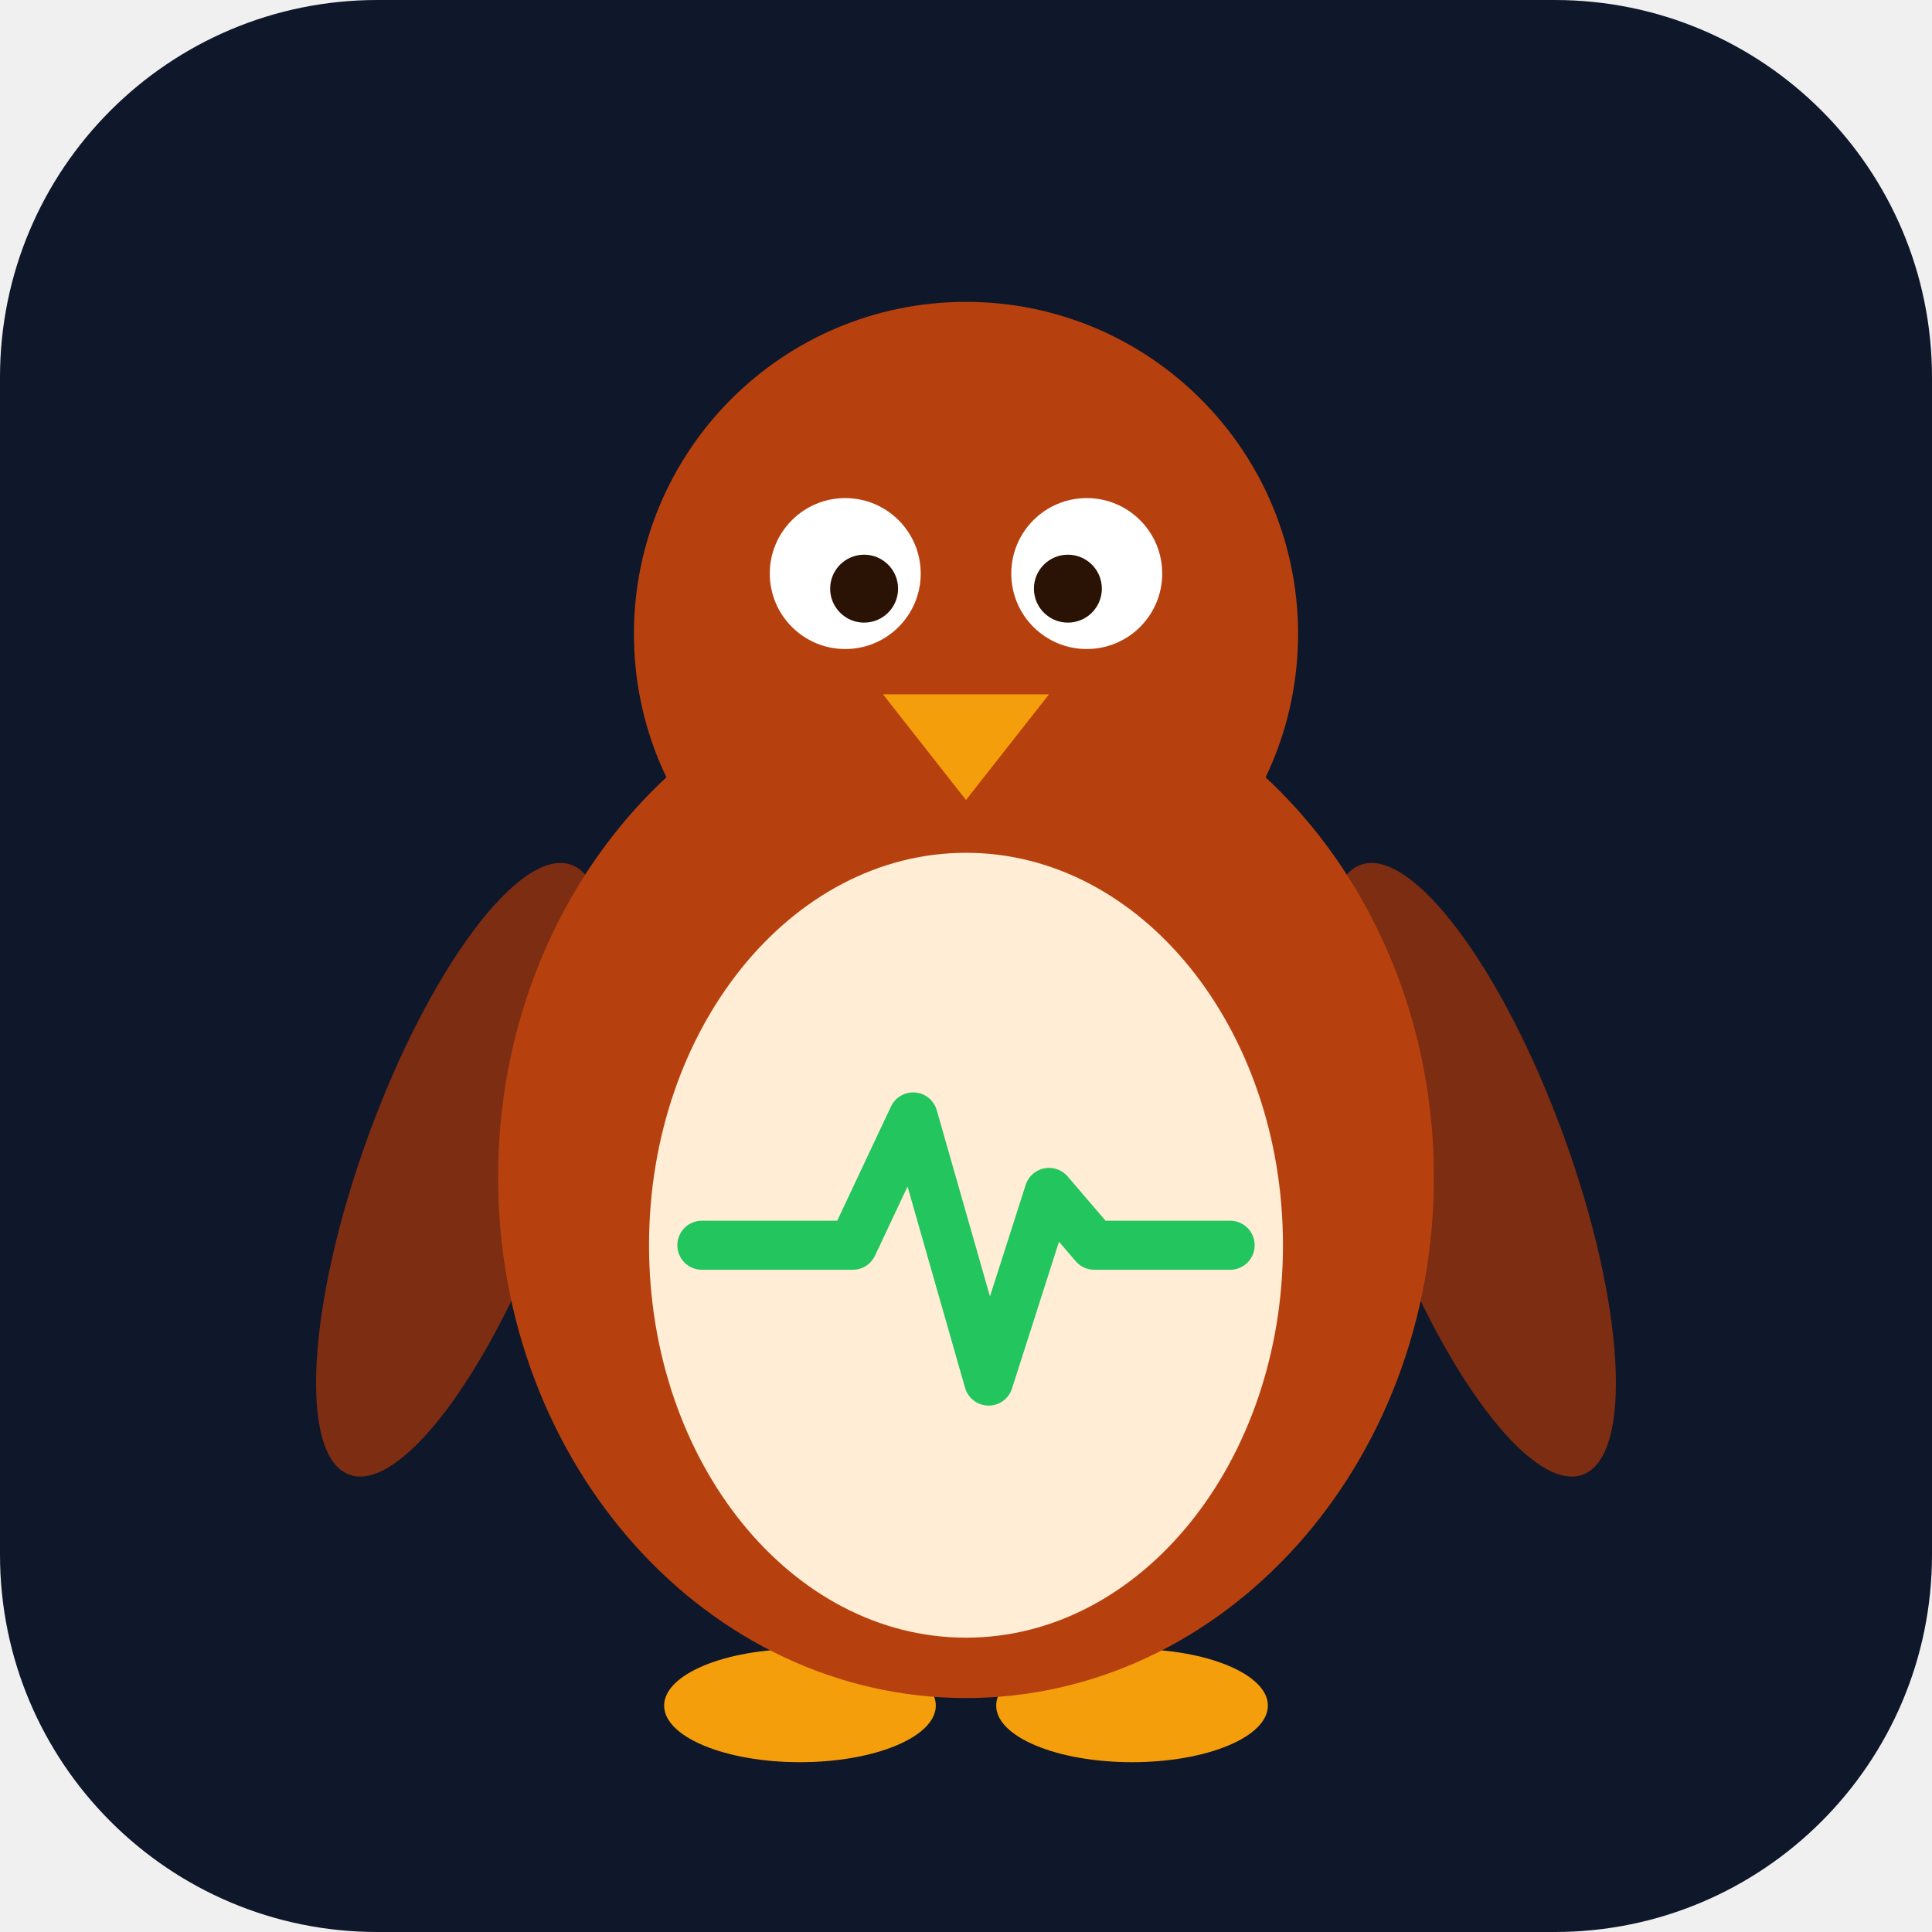
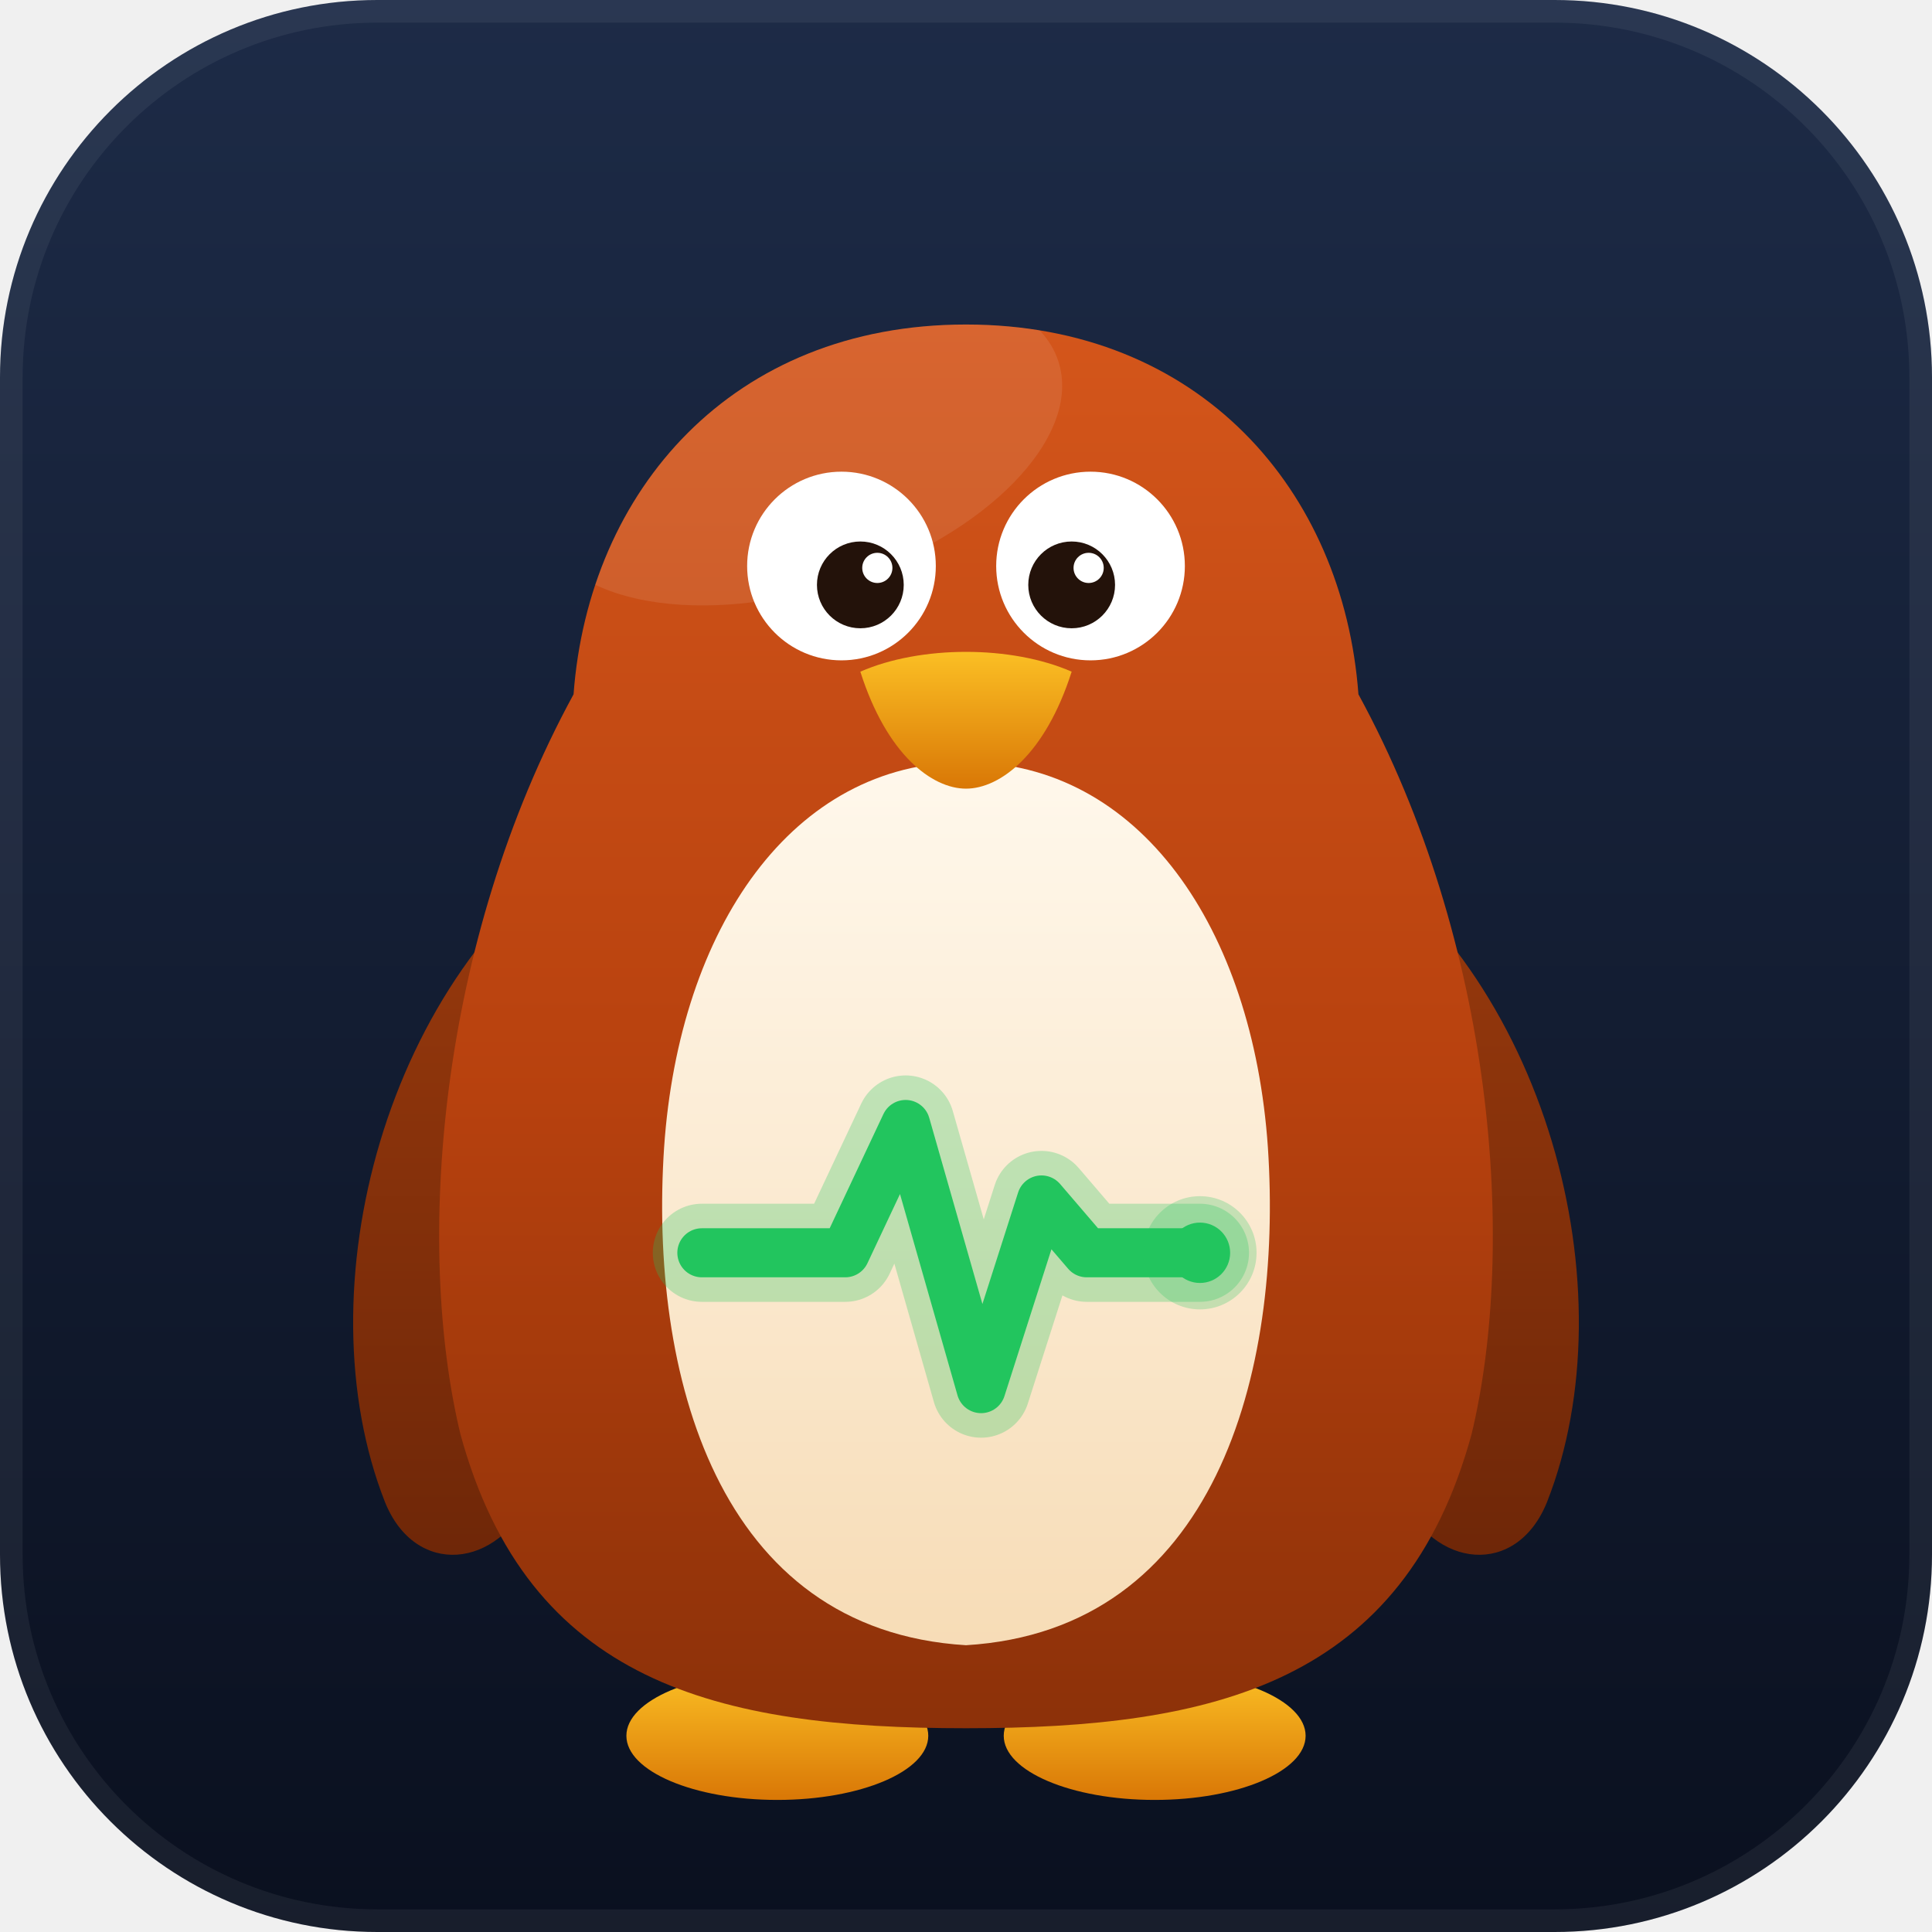
<svg xmlns="http://www.w3.org/2000/svg" viewBox="0 0 512 512">
-   <rect width="512" height="512" rx="100" fill="#0f172a" />
-   <ellipse cx="122" cy="310" rx="26" ry="86" fill="#7c2d12" transform="rotate(20 122 310)" />
-   <ellipse cx="390" cy="310" rx="26" ry="86" fill="#7c2d12" transform="rotate(-20 390 310)" />
-   <ellipse cx="212" cy="452" rx="36" ry="15" fill="#f59e0b" />
-   <ellipse cx="300" cy="452" rx="36" ry="15" fill="#f59e0b" />
-   <circle cx="256" cy="168" r="88" fill="#b7410e" />
-   <ellipse cx="256" cy="312" rx="124" ry="138" fill="#b7410e" />
-   <ellipse cx="256" cy="330" rx="84" ry="104" fill="#ffedd5" />
-   <circle cx="224" cy="152" r="20" fill="#ffffff" />
-   <circle cx="288" cy="152" r="20" fill="#ffffff" />
-   <circle cx="229" cy="156" r="9" fill="#2a1205" />
-   <circle cx="283" cy="156" r="9" fill="#2a1205" />
-   <polygon points="234,184 278,184 256,212" fill="#f59e0b" />
-   <polyline points="186,330 226,330 242,296 262,366 278,316 290,330 326,330" fill="none" stroke="#22c55e" stroke-width="13" stroke-linecap="round" stroke-linejoin="round" />
+   <defs>
+     <linearGradient id="bg" x1="0" y1="0" x2="0" y2="1">
+       <stop offset="0" stop-color="#1d2b47" />
+       <stop offset="1" stop-color="#0a101f" />
+     </linearGradient>
+     <linearGradient id="body" x1="0" y1="0" x2="0" y2="1">
+       <stop offset="0" stop-color="#d4561b" />
+       <stop offset="0.55" stop-color="#b7410e" />
+       <stop offset="1" stop-color="#8c3109" />
+     </linearGradient>
+     <linearGradient id="flip" x1="0" y1="0" x2="0" y2="1">
+       <stop offset="0" stop-color="#9a3a0d" />
+       <stop offset="1" stop-color="#6f2708" />
+     </linearGradient>
+     <linearGradient id="belly" x1="0" y1="0" x2="0" y2="1">
+       <stop offset="0" stop-color="#fff8ec" />
+       <stop offset="1" stop-color="#f7dcb6" />
+     </linearGradient>
+     <linearGradient id="beak" x1="0" y1="0" x2="0" y2="1">
+       <stop offset="0" stop-color="#fbbf24" />
+       <stop offset="1" stop-color="#d97706" />
+     </linearGradient>
+     <clipPath id="bodyClip">
+       <path d="M256 86                C 318 86 356 130 360 184                C 396 250 402 330 390 380                C 372 446 322 458 256 458                C 190 458 140 446 122 380                C 110 330 116 250 152 184                C 156 130 194 86 256 86 Z" />
+     </clipPath>
+   </defs>
+   <rect width="512" height="512" rx="100" fill="url(#bg)" />
+   <rect x="3" y="3" width="506" height="506" rx="97" fill="none" stroke="#ffffff" stroke-opacity="0.06" stroke-width="6" />
+   <path id="flipL" d="M158 222 C 102 258 80 342 102 398 C 110 418 132 416 141 396                       C 160 352 166 296 172 250 Z" fill="url(#flip)" />
+   <use href="#flipL" transform="matrix(-1 0 0 1 512 0)" />
+   <ellipse cx="206" cy="460" rx="40" ry="17" fill="url(#beak)" />
+   <ellipse cx="306" cy="460" rx="40" ry="17" fill="url(#beak)" />
+   <path d="M256 86            C 318 86 356 130 360 184            C 396 250 402 330 390 380            C 372 446 322 458 256 458            C 190 458 140 446 122 380            C 110 330 116 250 152 184            C 156 130 194 86 256 86 Z" fill="url(#body)" />
+   <path d="M256 202            C 302 202 332 246 336 304            C 340 364 322 432 256 436            C 190 432 172 364 176 304            C 180 246 210 202 256 202 Z" fill="url(#belly)" />
+   <g clip-path="url(#bodyClip)">
+     <ellipse cx="212" cy="118" rx="72" ry="38" fill="#ffffff" opacity="0.09" transform="rotate(-18 212 118)" />
+   </g>
+   <circle cx="223" cy="150" r="25" fill="#ffffff" />
+   <circle cx="289" cy="150" r="25" fill="#ffffff" />
+   <circle cx="228" cy="155" r="11.5" fill="#23120a" />
+   <circle cx="284" cy="155" r="11.5" fill="#23120a" />
+   <circle cx="232.5" cy="150.5" r="4" fill="#ffffff" />
+   <circle cx="288.5" cy="150.5" r="4" fill="#ffffff" />
+   <path d="M228 178 C 244 171 268 171 284 178            C 277 200 265 209 256 209            C 247 209 235 200 228 178 Z" fill="url(#beak)" />
+   <g fill="none" stroke-linecap="round" stroke-linejoin="round">
+     <polyline points="186,332 224,332 240,298 260,368 276,318 288,332 318,332" stroke="#22c55e" stroke-opacity="0.28" stroke-width="26" />
+     <polyline points="186,332 224,332 240,298 260,368 276,318 288,332 318,332" stroke="#22c55e" stroke-width="13" />
+   </g>
+   <circle cx="318" cy="332" r="15" fill="#22c55e" opacity="0.25" />
+   <circle cx="318" cy="332" r="8" fill="#22c55e" />
</svg>
